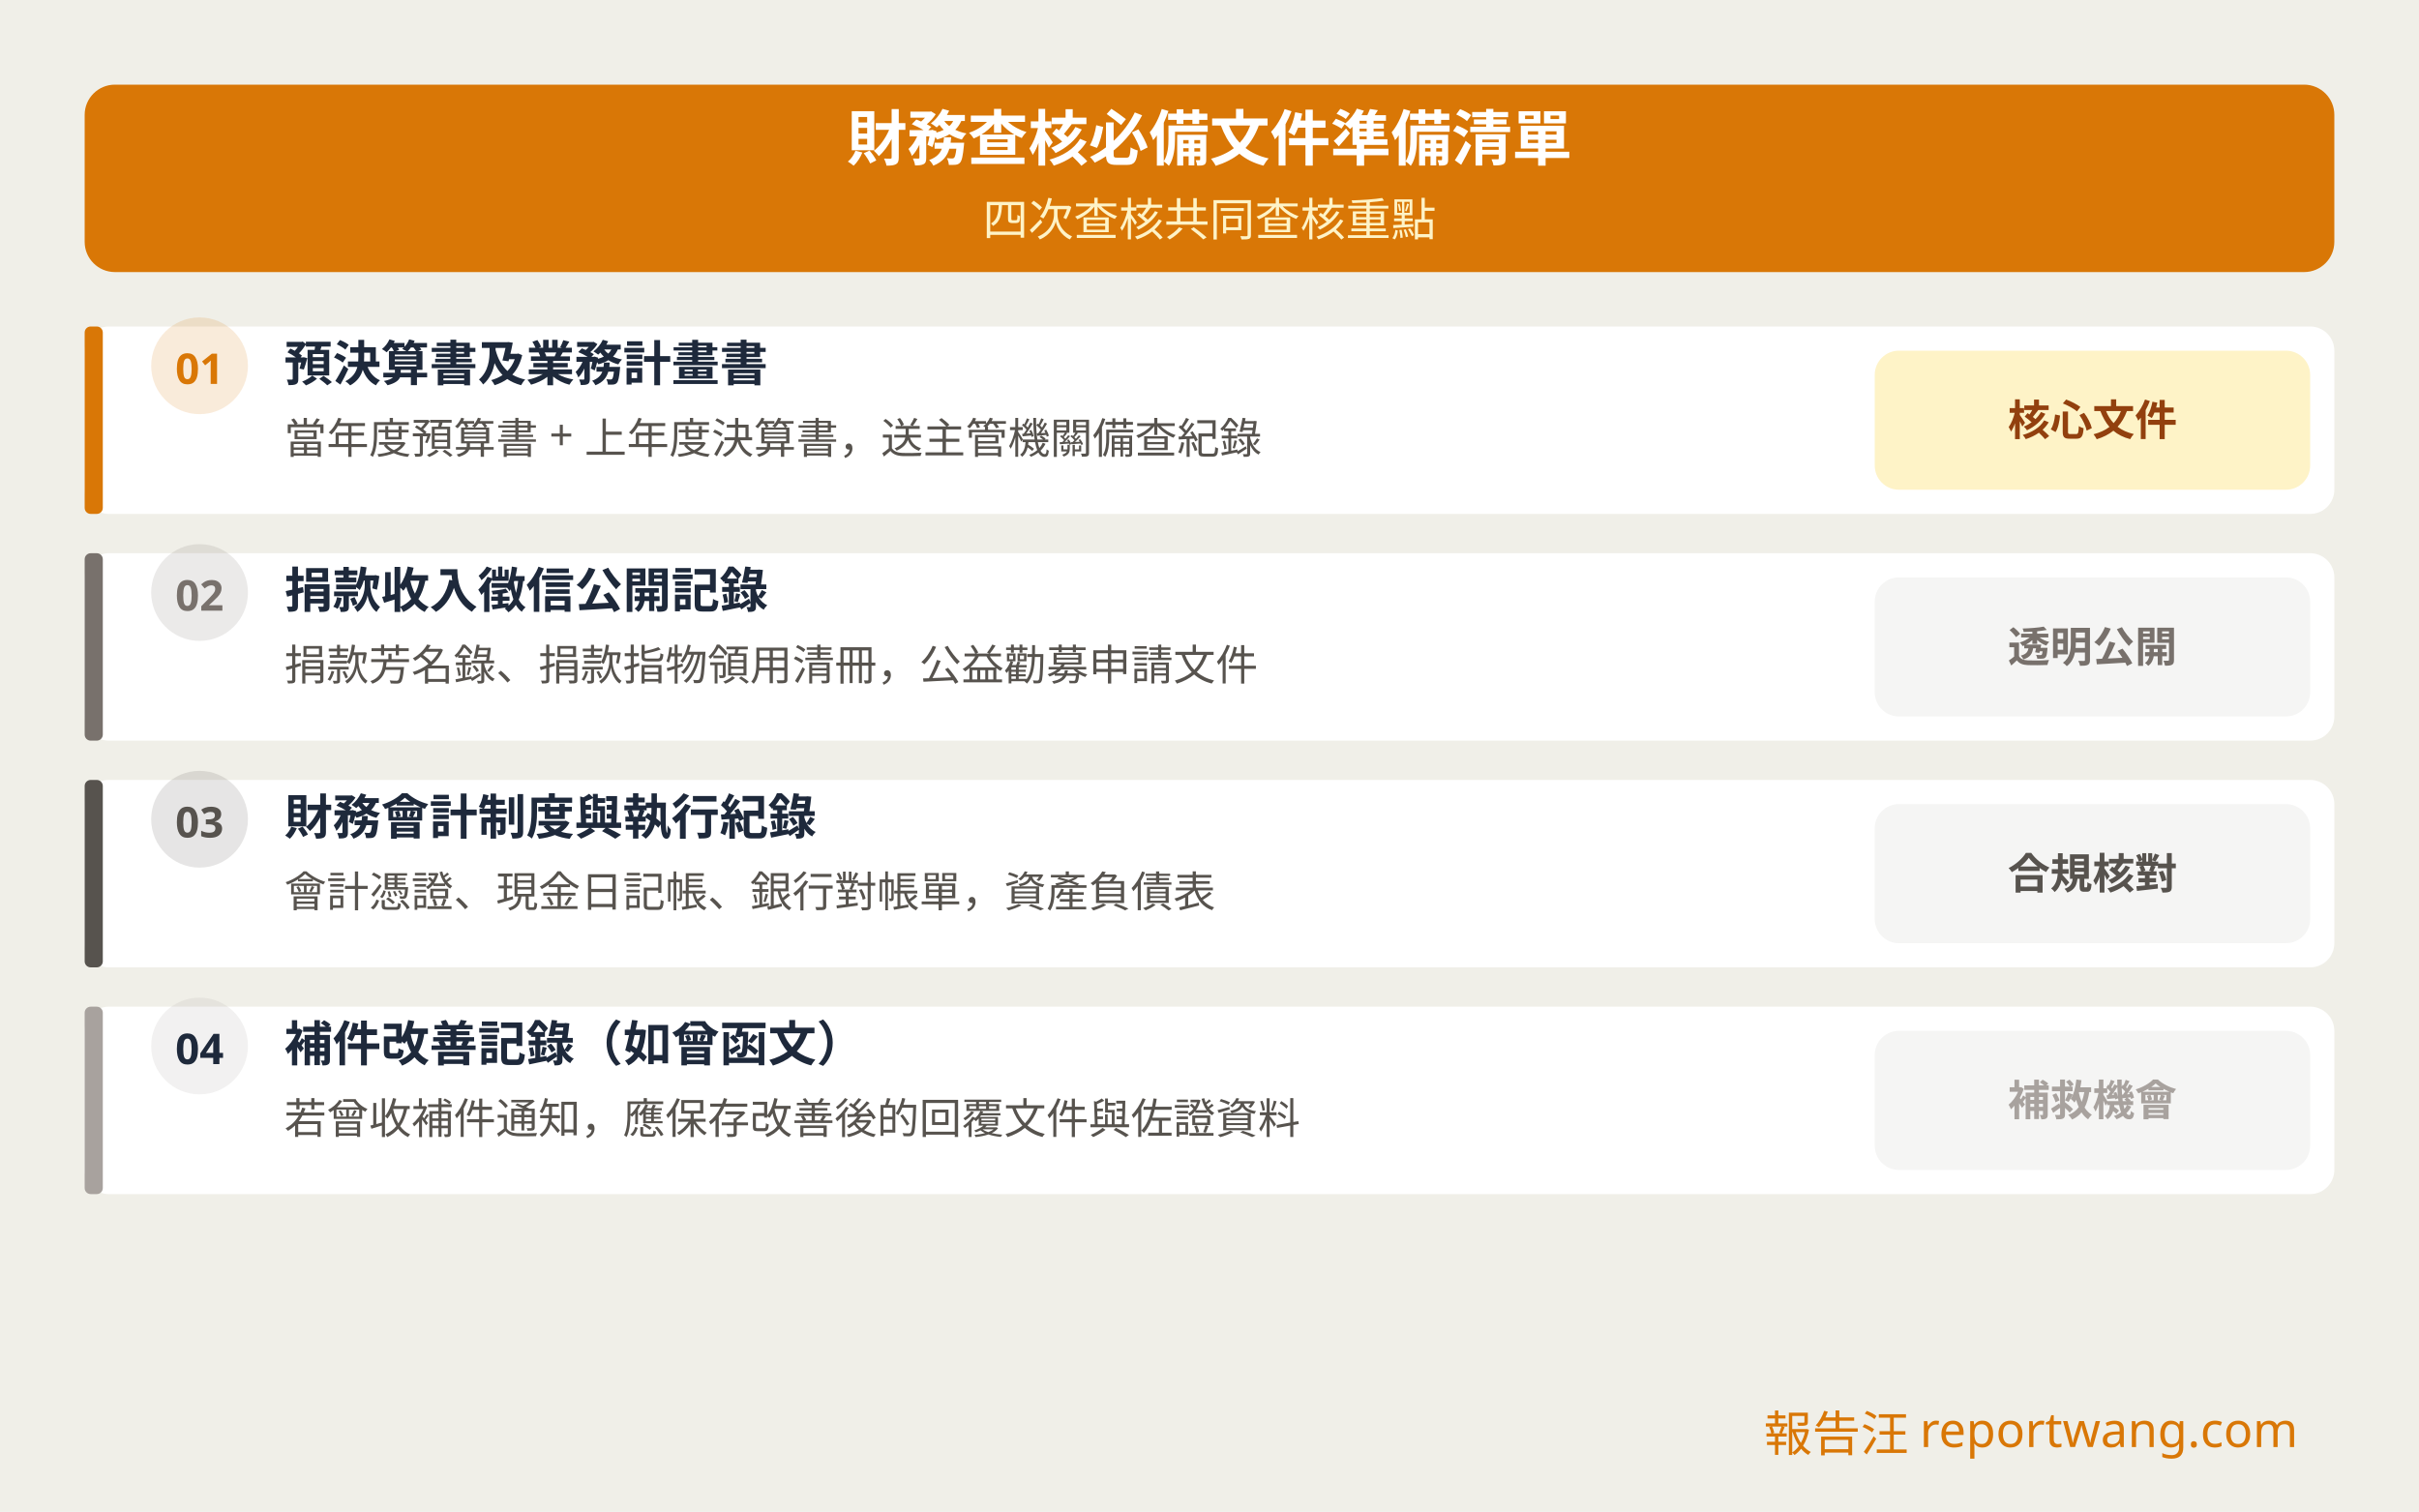
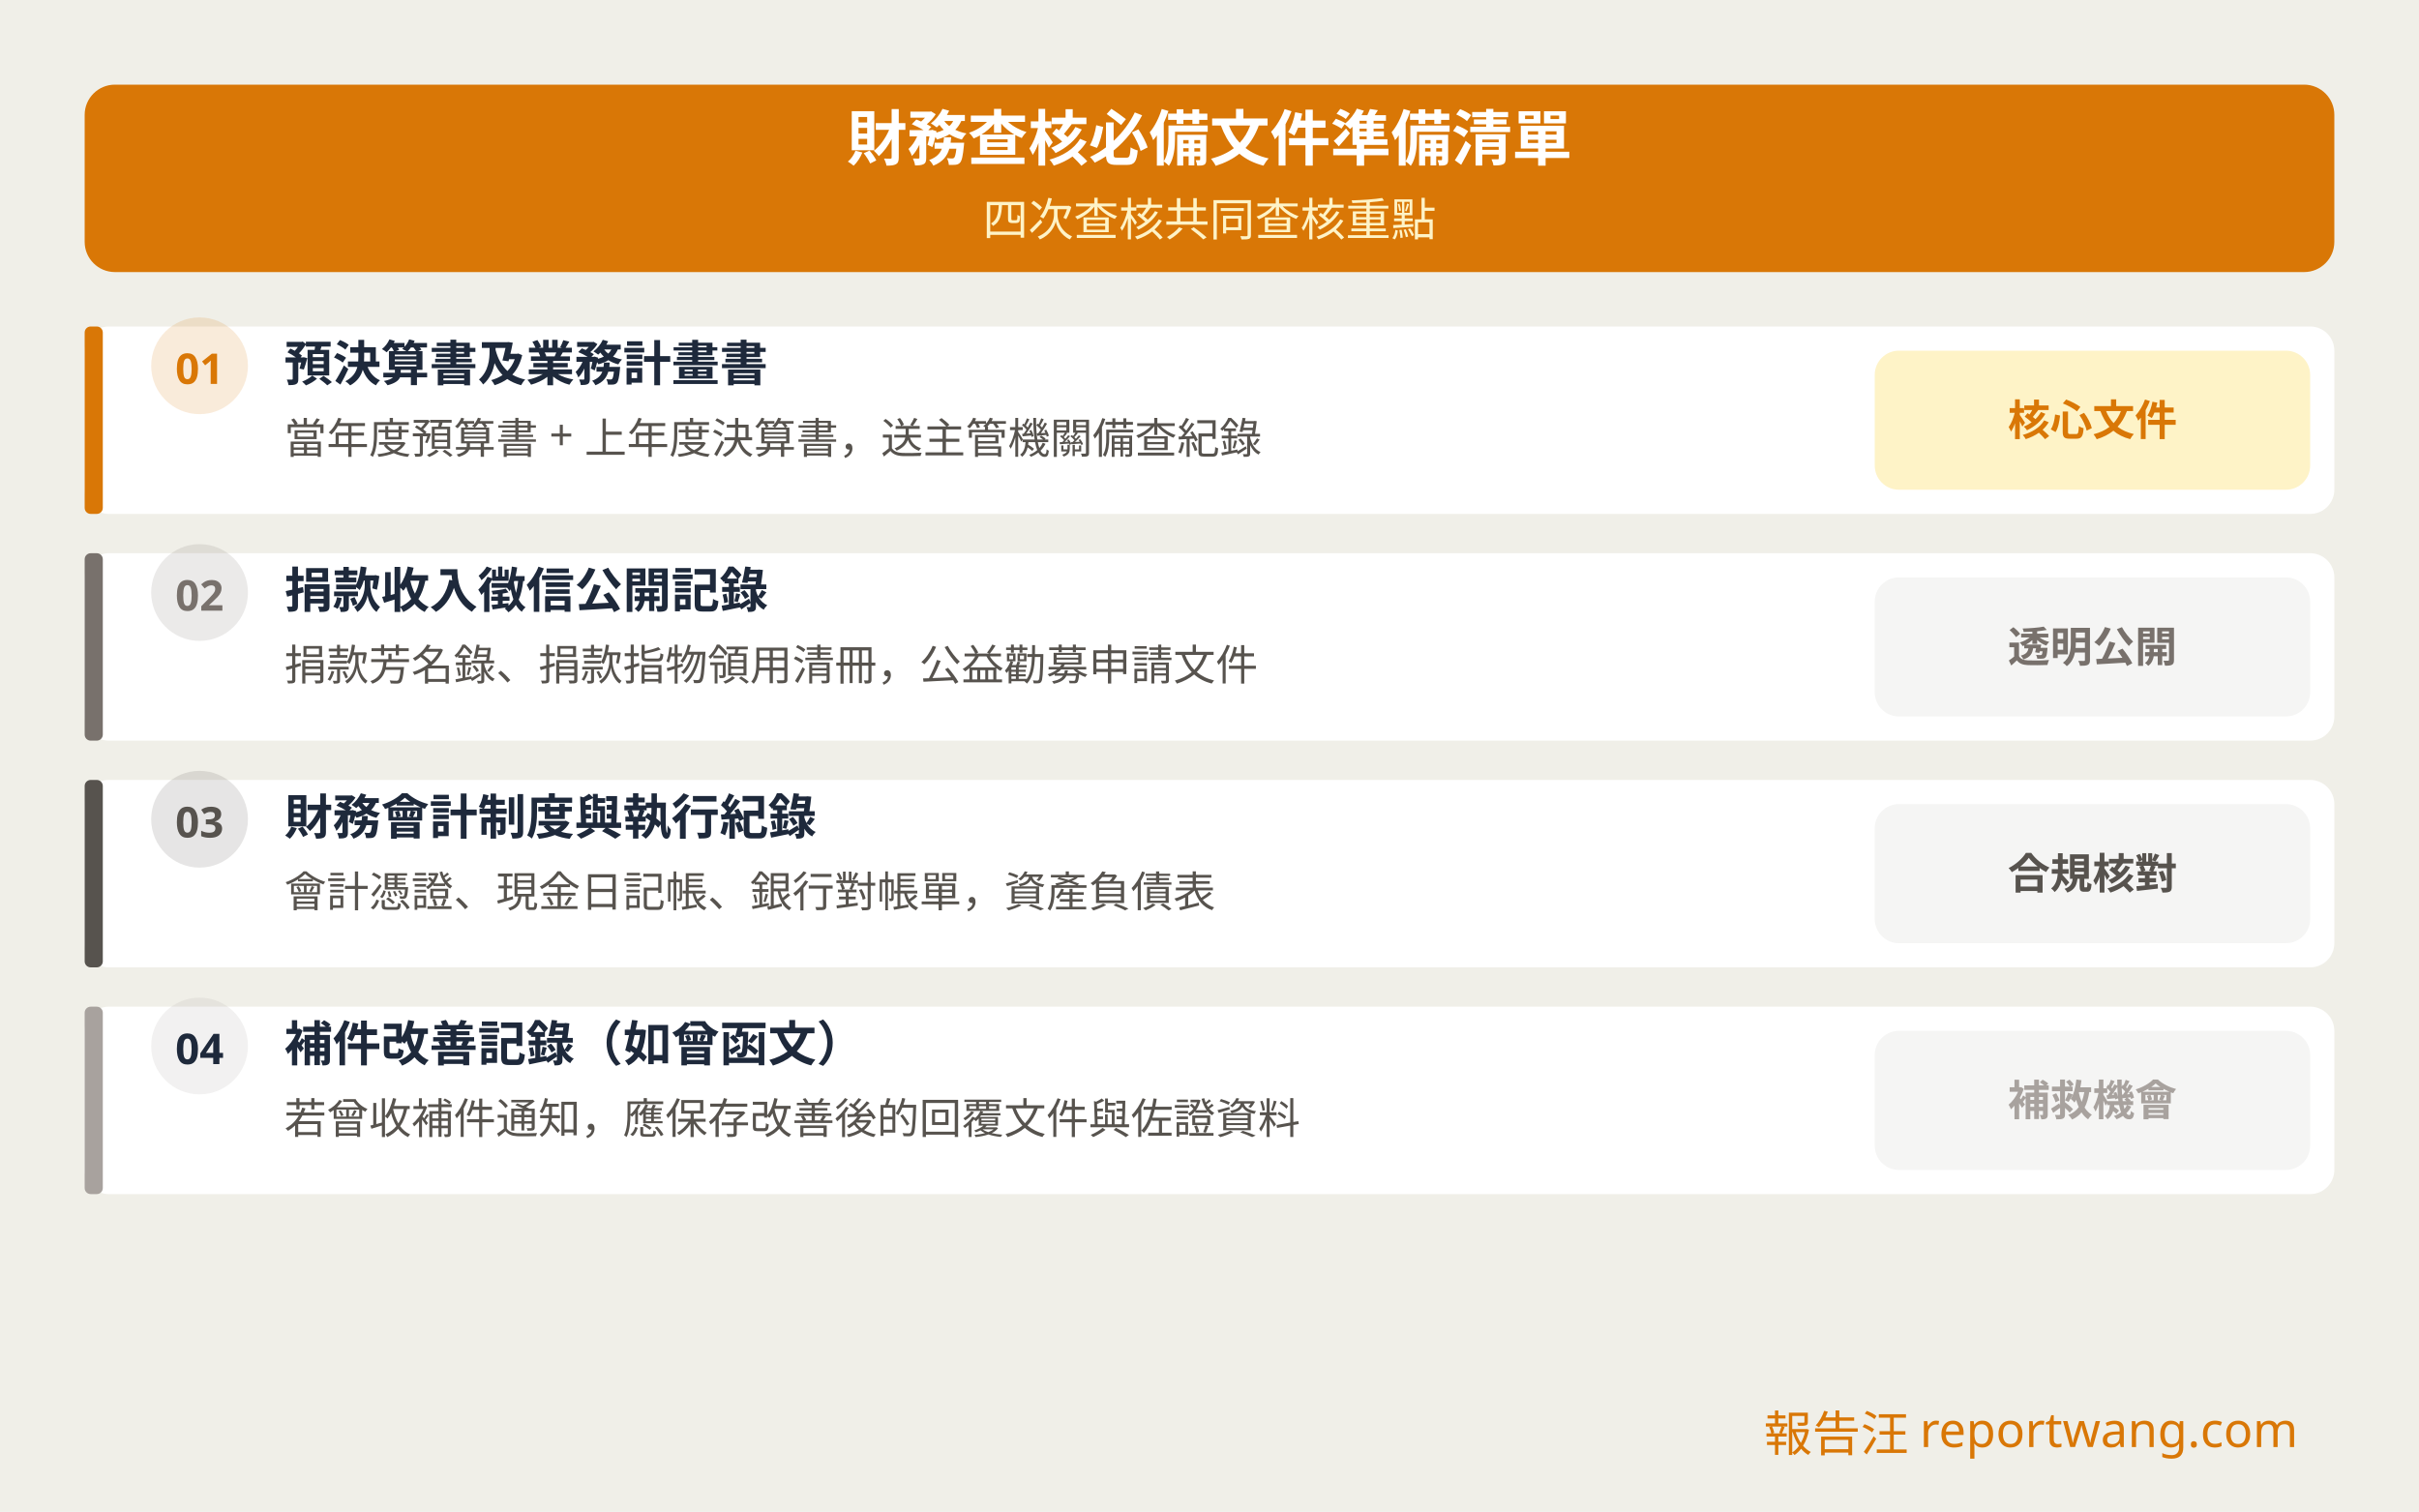
<svg xmlns="http://www.w3.org/2000/svg" width="800" height="500" viewBox="0 0 800 500" font-family="'Noto Sans TC', sans-serif">
  <rect width="800" height="500" fill="#f0efe8" />
  <rect x="28" y="28" width="744" height="62" rx="10" fill="#d97706" />
  <text x="400" y="53" font-size="20" fill="#ffffff" text-anchor="middle" font-weight="700">財務查核必備文件準備清單</text>
  <text x="400" y="78" font-size="15" fill="#fef3c7" text-anchor="middle">四次查核共同查核重點</text>
  <rect x="28" y="108" width="744" height="62" rx="8" fill="#ffffff" />
  <rect x="28" y="108" width="6" height="62" rx="2" fill="#d97706" />
  <circle cx="66" cy="121" r="16" fill="#d97706" opacity="0.15" />
  <text x="66" y="127" font-size="14" fill="#d97706" text-anchor="middle" font-weight="700">01</text>
  <text x="94" y="126" font-size="16" fill="#1e293b" font-weight="600">預決算書及業務計畫書</text>
  <text x="94" y="150" font-size="14" fill="#57534e">當年度預算書 + 上年度決算書，送主管機關備查紀錄</text>
  <rect x="620" y="116" width="144" height="46" rx="8" fill="#fef3c7" />
-   <text x="692" y="144" font-size="14" fill="#92400e" text-anchor="middle" font-weight="600">核心文件</text>
+   <text x="692" y="144" font-size="14" fill="#d97706" text-anchor="middle" font-weight="600">核心文件</text>
  <rect x="28" y="183" width="744" height="62" rx="8" fill="#ffffff" />
  <rect x="28" y="183" width="6" height="62" rx="2" fill="#78716c" />
  <circle cx="66" cy="196" r="16" fill="#78716c" opacity="0.15" />
  <text x="66" y="202" font-size="14" fill="#78716c" text-anchor="middle" font-weight="700">02</text>
  <text x="94" y="201" font-size="16" fill="#1e293b" font-weight="600">捐款收入徵信公開記錄</text>
  <text x="94" y="225" font-size="14" fill="#57534e">捐款芳名錄、捐款指物領用清冊，公益勸募申請文件</text>
  <rect x="620" y="191" width="144" height="46" rx="8" fill="#f5f5f4" />
  <text x="692" y="219" font-size="14" fill="#78716c" text-anchor="middle" font-weight="600">透明公開</text>
  <rect x="28" y="258" width="744" height="62" rx="8" fill="#ffffff" />
  <rect x="28" y="258" width="6" height="62" rx="2" fill="#57534e" />
  <circle cx="66" cy="271" r="16" fill="#57534e" opacity="0.15" />
  <text x="66" y="277" font-size="14" fill="#57534e" text-anchor="middle" font-weight="700">03</text>
  <text x="94" y="276" font-size="16" fill="#1e293b" font-weight="600">財務會計制度與執行紀錄</text>
  <text x="94" y="300" font-size="14" fill="#57534e">會計憑證、現金日記帳、銀行對帳單，資產負債表</text>
  <rect x="620" y="266" width="144" height="46" rx="8" fill="#f5f5f4" />
  <text x="692" y="294" font-size="14" fill="#57534e" text-anchor="middle" font-weight="600">合規核對</text>
  <rect x="28" y="333" width="744" height="62" rx="8" fill="#ffffff" />
  <rect x="28" y="333" width="6" height="62" rx="2" fill="#a8a29e" />
  <circle cx="66" cy="346" r="16" fill="#a8a29e" opacity="0.15" />
  <text x="66" y="352" font-size="14" fill="#1e293b" text-anchor="middle" font-weight="700">04</text>
  <text x="94" y="351" font-size="16" fill="#1e293b" font-weight="600">補件改善記錄（如曾函文）</text>
  <text x="94" y="375" font-size="14" fill="#57534e">若曾收補件通知，應保存改善後的回覆文件與佐證資料</text>
  <rect x="620" y="341" width="144" height="46" rx="8" fill="#f5f5f4" />
  <text x="692" y="369" font-size="14" fill="#a8a29e" text-anchor="middle" font-weight="600">補救機會</text>
  <text x="760" y="480" font-size="16" fill="#d97706" text-anchor="end">報告汪 reportwang.com</text>
</svg>
